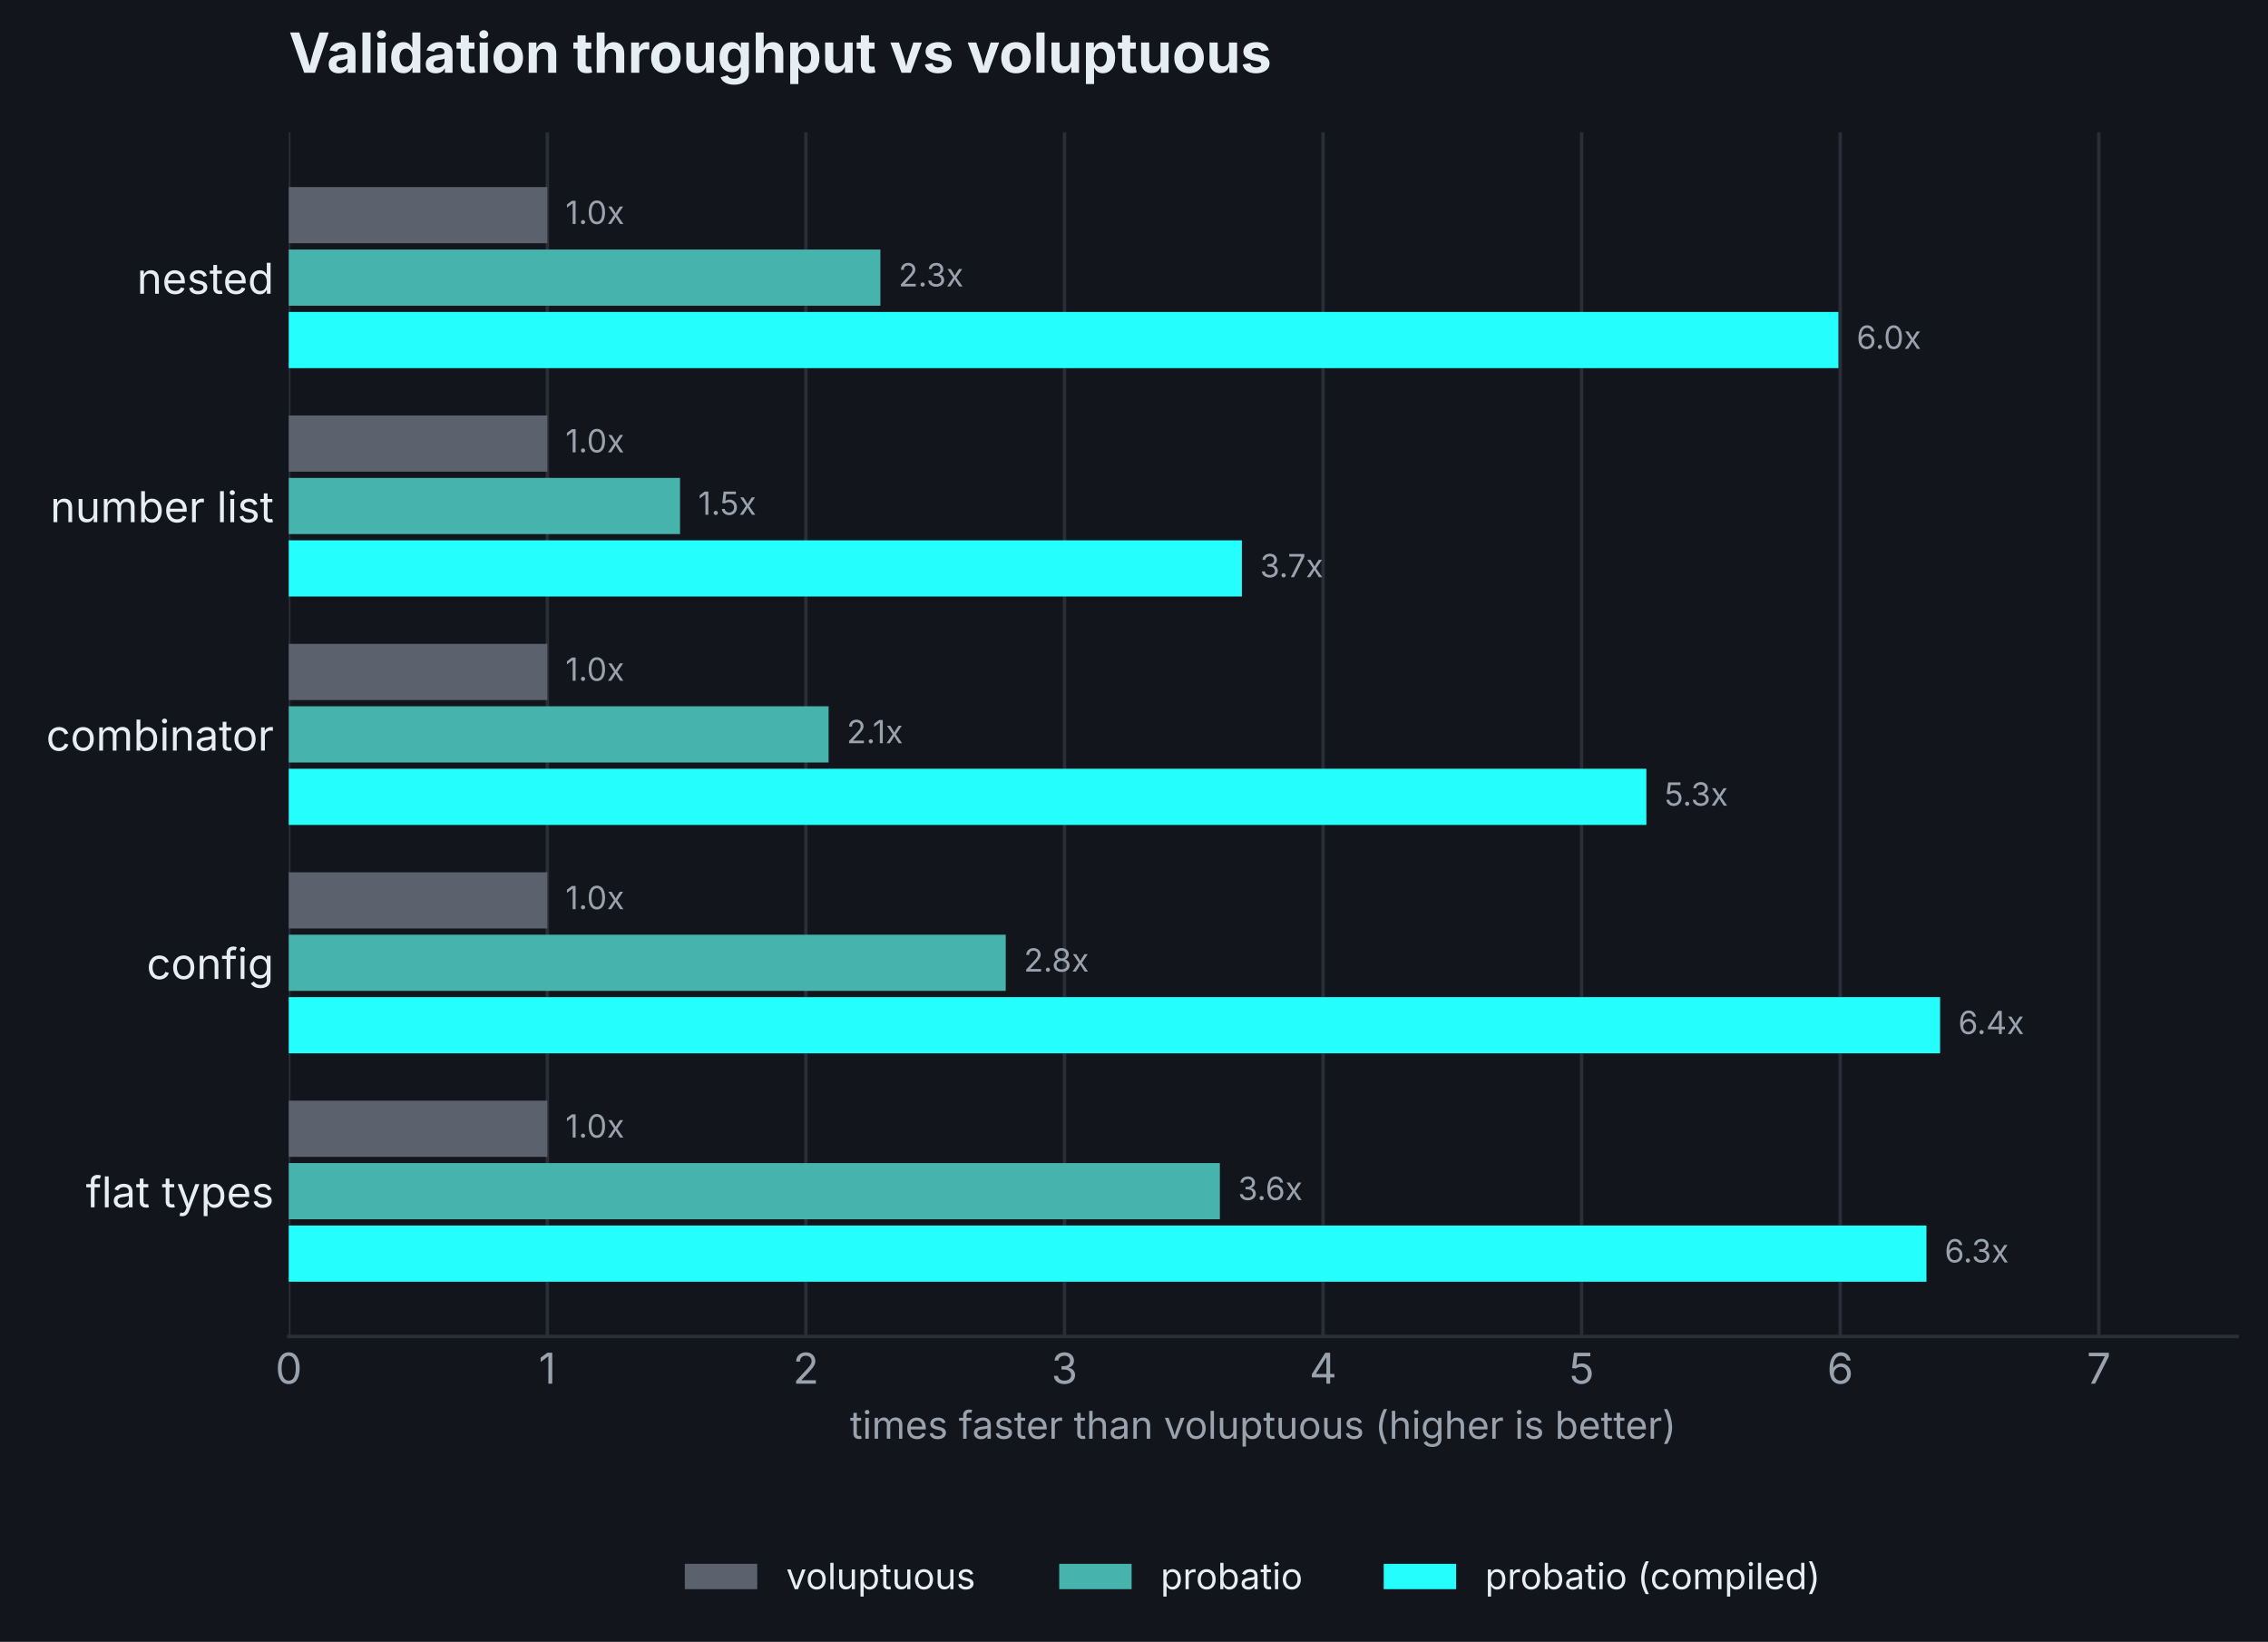
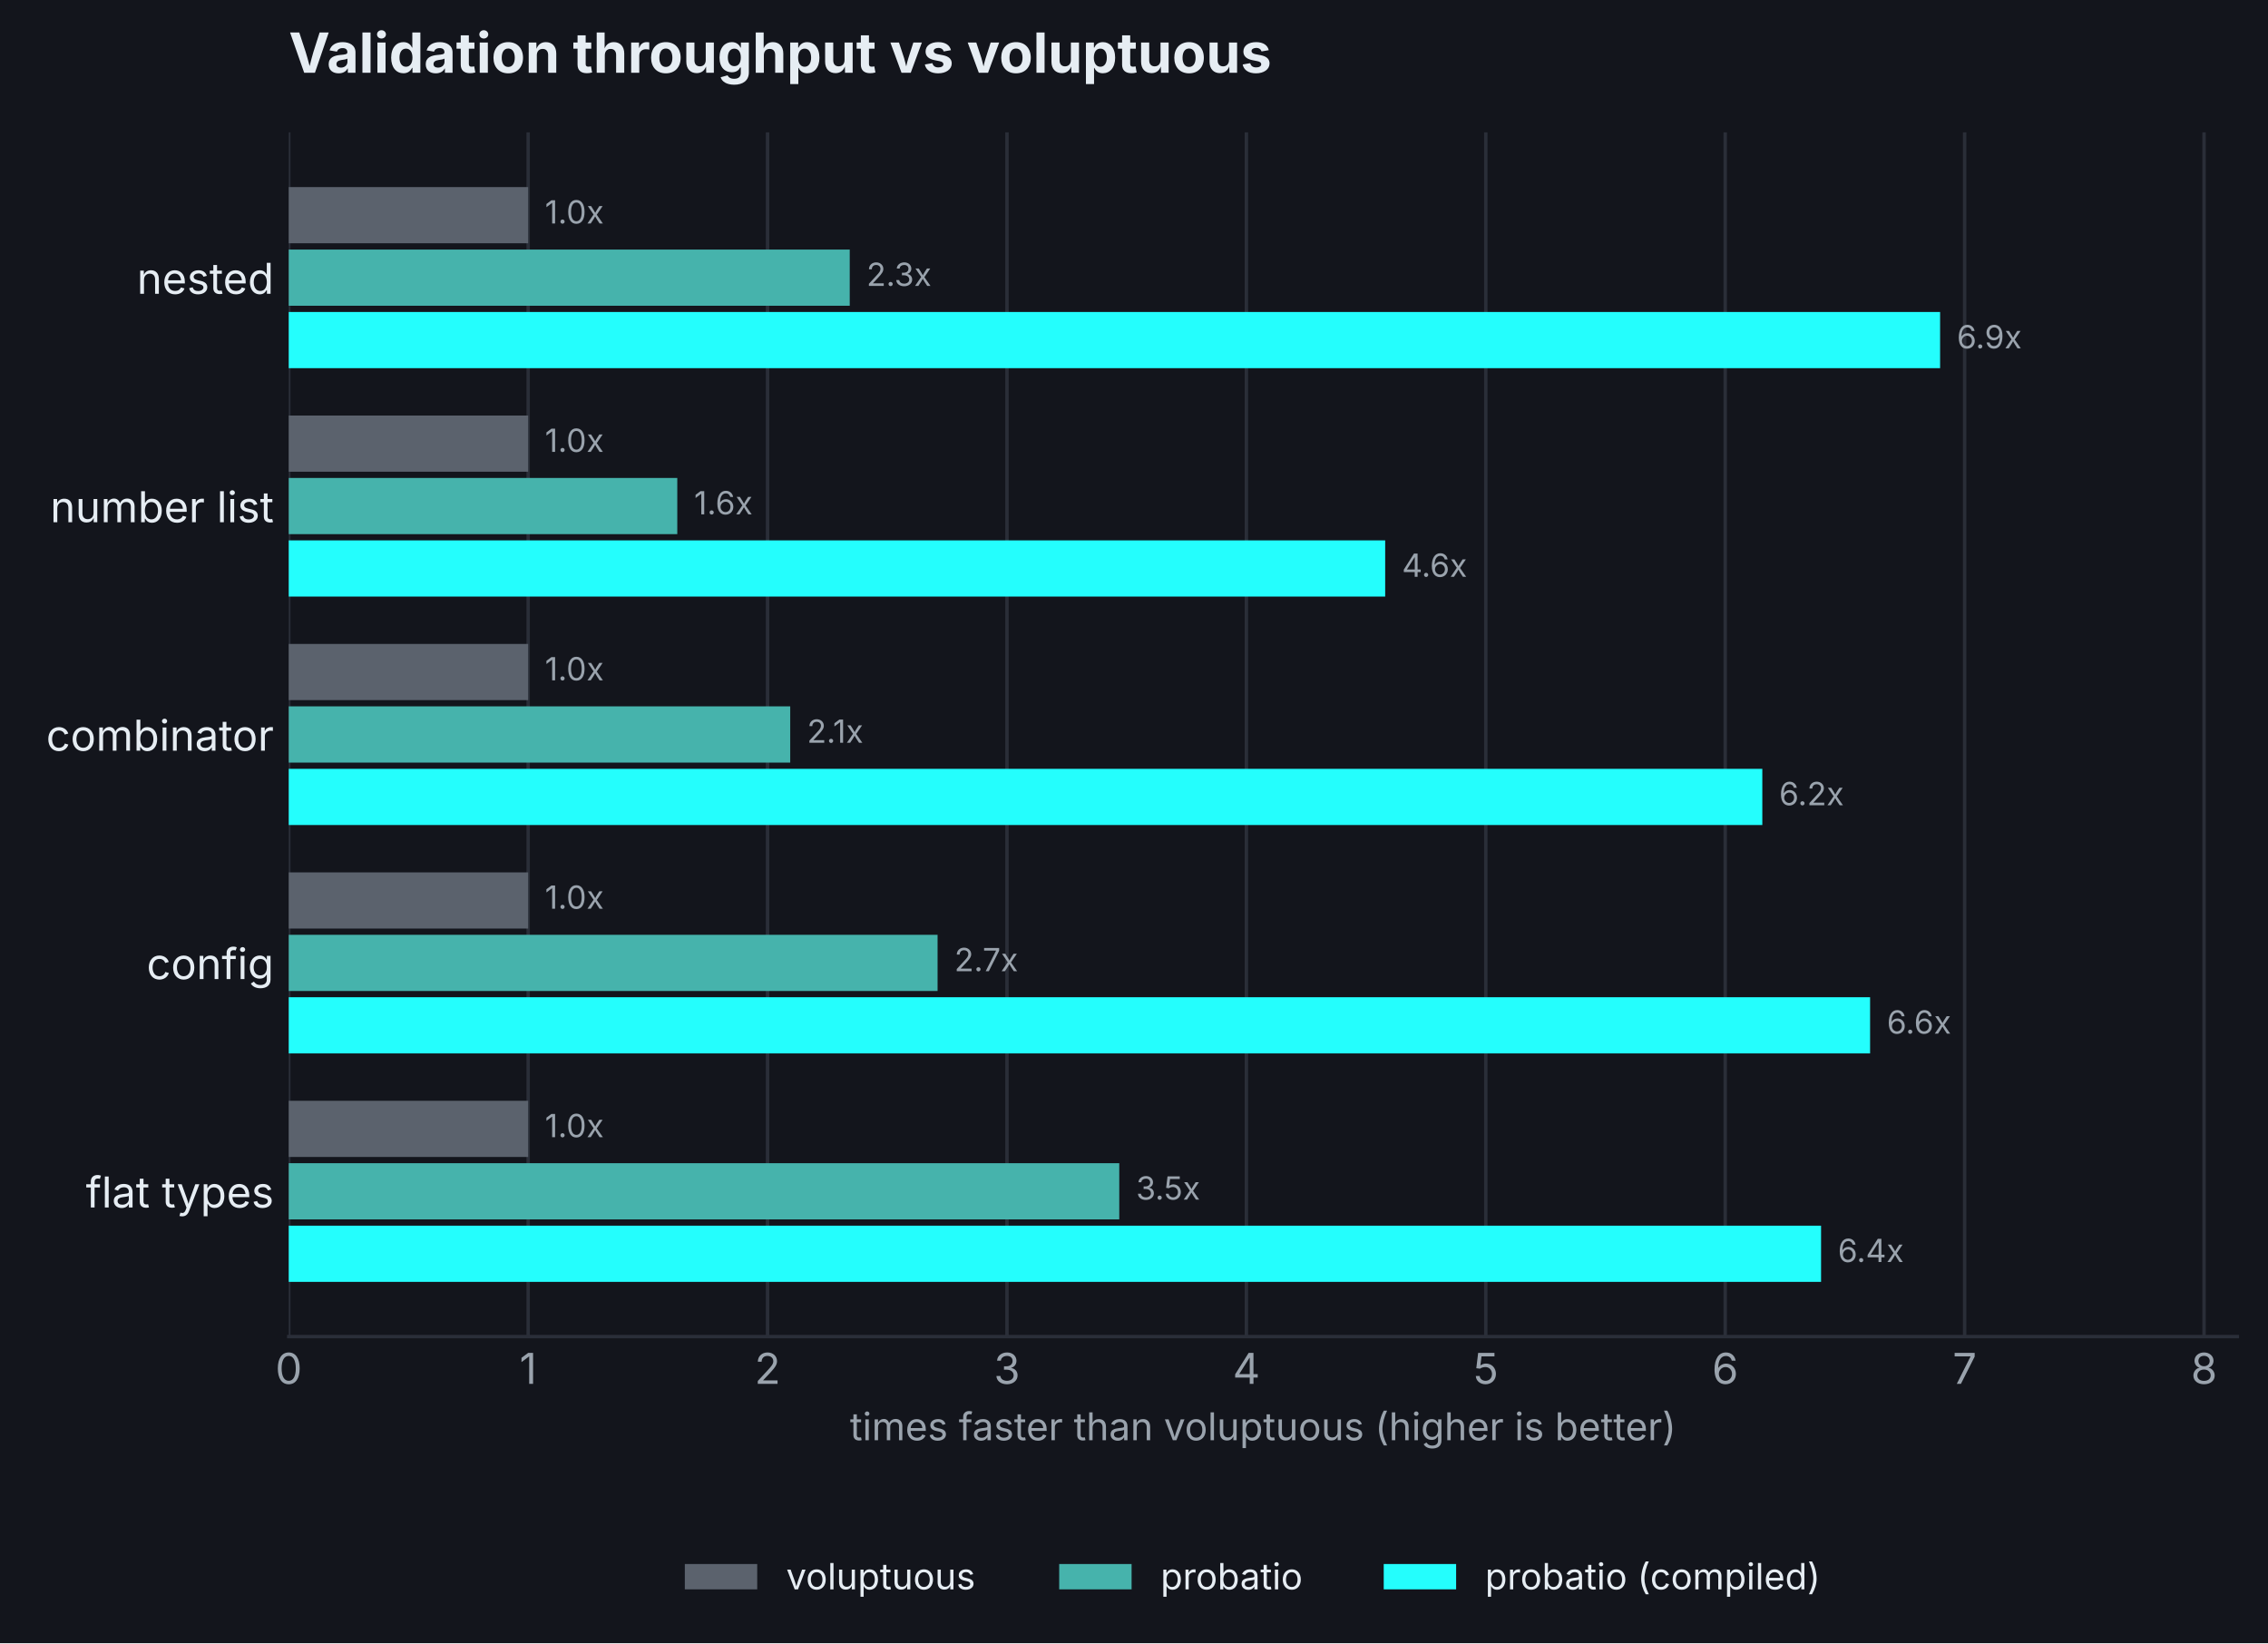
- <svg xmlns="http://www.w3.org/2000/svg" width="532.56pt" height="385.537pt" viewBox="0 0 532.56 385.537" version="1.1">
+ <svg xmlns="http://www.w3.org/2000/svg" width="532.56pt" height="385.812pt" viewBox="0 0 532.56 385.812" version="1.1">
  <defs>
    <style type="text/css">*{stroke-linejoin: round; stroke-linecap: butt}</style>
  </defs>
  <g id="figure_1">
    <g id="patch_1">
-       <path d="M 0 385.537 L 532.56 385.537 L 532.56 0 L 0 0 z " style="fill: #13151c" />
+       <path d="M 0 385.812 L 532.56 385.812 L 532.56 0 L 0 0 z " style="fill: #13151c" />
    </g>
    <g id="axes_1">
      <g id="patch_2">
        <path d="M 67.8 313.822 L 525.36 313.822 L 525.36 31.078 L 67.8 31.078 z " style="fill: #13151c" />
      </g>
      <g id="matplotlib.axis_1">
        <g id="xtick_1">
          <g id="line2d_1">
-             <path d="M 67.8 313.822 L 67.8 31.078 " clip-path="url(#p933a69282b)" style="fill: none; stroke: #2a2e38; stroke-width: 0.8; stroke-linecap: square" />
+             <path d="M 67.8 313.822 L 67.8 31.078 " clip-path="url(#p36a59b939f)" style="fill: none; stroke: #2a2e38; stroke-width: 0.8; stroke-linecap: square" />
          </g>
          <g id="line2d_2" />
          <g id="text_1">
-             <text style="font-size: 10px; font-family: 'Inter', 'Inter Variable', 'DejaVu Sans', sans-serif; text-anchor: middle; fill: #9aa3ad" x="67.8" y="324.92" transform="rotate(-0 67.8 324.9204)">0</text>
+             <text style="font-size: 10px; font-family: 'Inter', 'Inter Variable', 'DejaVu Sans', sans-serif; text-anchor: middle; fill: #9aa3ad" x="67.8" y="324.92" transform="rotate(-0 67.8 324.9196)">0</text>
          </g>
        </g>
        <g id="xtick_2">
          <g id="line2d_3">
-             <path d="M 128.519 313.822 L 128.519 31.078 " clip-path="url(#p933a69282b)" style="fill: none; stroke: #2a2e38; stroke-width: 0.8; stroke-linecap: square" />
+             <path d="M 124.018 313.822 L 124.018 31.078 " clip-path="url(#p36a59b939f)" style="fill: none; stroke: #2a2e38; stroke-width: 0.8; stroke-linecap: square" />
          </g>
          <g id="line2d_4" />
          <g id="text_2">
-             <text style="font-size: 10px; font-family: 'Inter', 'Inter Variable', 'DejaVu Sans', sans-serif; text-anchor: middle; fill: #9aa3ad" x="128.519" y="324.92" transform="rotate(-0 128.5186 324.9204)">1</text>
+             <text style="font-size: 10px; font-family: 'Inter', 'Inter Variable', 'DejaVu Sans', sans-serif; text-anchor: middle; fill: #9aa3ad" x="124.018" y="324.92" transform="rotate(-0 124.0177 324.9196)">1</text>
          </g>
        </g>
        <g id="xtick_3">
          <g id="line2d_5">
-             <path d="M 189.237 313.822 L 189.237 31.078 " clip-path="url(#p933a69282b)" style="fill: none; stroke: #2a2e38; stroke-width: 0.8; stroke-linecap: square" />
+             <path d="M 180.235 313.822 L 180.235 31.078 " clip-path="url(#p36a59b939f)" style="fill: none; stroke: #2a2e38; stroke-width: 0.8; stroke-linecap: square" />
          </g>
          <g id="line2d_6" />
          <g id="text_3">
-             <text style="font-size: 10px; font-family: 'Inter', 'Inter Variable', 'DejaVu Sans', sans-serif; text-anchor: middle; fill: #9aa3ad" x="189.237" y="324.92" transform="rotate(-0 189.2372 324.9204)">2</text>
+             <text style="font-size: 10px; font-family: 'Inter', 'Inter Variable', 'DejaVu Sans', sans-serif; text-anchor: middle; fill: #9aa3ad" x="180.235" y="324.92" transform="rotate(-0 180.2355 324.9196)">2</text>
          </g>
        </g>
        <g id="xtick_4">
          <g id="line2d_7">
-             <path d="M 249.956 313.822 L 249.956 31.078 " clip-path="url(#p933a69282b)" style="fill: none; stroke: #2a2e38; stroke-width: 0.8; stroke-linecap: square" />
+             <path d="M 236.453 313.822 L 236.453 31.078 " clip-path="url(#p36a59b939f)" style="fill: none; stroke: #2a2e38; stroke-width: 0.8; stroke-linecap: square" />
          </g>
          <g id="line2d_8" />
          <g id="text_4">
-             <text style="font-size: 10px; font-family: 'Inter', 'Inter Variable', 'DejaVu Sans', sans-serif; text-anchor: middle; fill: #9aa3ad" x="249.956" y="324.92" transform="rotate(-0 249.9559 324.9204)">3</text>
+             <text style="font-size: 10px; font-family: 'Inter', 'Inter Variable', 'DejaVu Sans', sans-serif; text-anchor: middle; fill: #9aa3ad" x="236.453" y="324.92" transform="rotate(-0 236.4532 324.9196)">3</text>
          </g>
        </g>
        <g id="xtick_5">
          <g id="line2d_9">
-             <path d="M 310.674 313.822 L 310.674 31.078 " clip-path="url(#p933a69282b)" style="fill: none; stroke: #2a2e38; stroke-width: 0.8; stroke-linecap: square" />
+             <path d="M 292.671 313.822 L 292.671 31.078 " clip-path="url(#p36a59b939f)" style="fill: none; stroke: #2a2e38; stroke-width: 0.8; stroke-linecap: square" />
          </g>
          <g id="line2d_10" />
          <g id="text_5">
-             <text style="font-size: 10px; font-family: 'Inter', 'Inter Variable', 'DejaVu Sans', sans-serif; text-anchor: middle; fill: #9aa3ad" x="310.674" y="324.92" transform="rotate(-0 310.6745 324.9204)">4</text>
+             <text style="font-size: 10px; font-family: 'Inter', 'Inter Variable', 'DejaVu Sans', sans-serif; text-anchor: middle; fill: #9aa3ad" x="292.671" y="324.92" transform="rotate(-0 292.6709 324.9196)">4</text>
          </g>
        </g>
        <g id="xtick_6">
          <g id="line2d_11">
-             <path d="M 371.393 313.822 L 371.393 31.078 " clip-path="url(#p933a69282b)" style="fill: none; stroke: #2a2e38; stroke-width: 0.8; stroke-linecap: square" />
+             <path d="M 348.889 313.822 L 348.889 31.078 " clip-path="url(#p36a59b939f)" style="fill: none; stroke: #2a2e38; stroke-width: 0.8; stroke-linecap: square" />
          </g>
          <g id="line2d_12" />
          <g id="text_6">
-             <text style="font-size: 10px; font-family: 'Inter', 'Inter Variable', 'DejaVu Sans', sans-serif; text-anchor: middle; fill: #9aa3ad" x="371.393" y="324.92" transform="rotate(-0 371.3931 324.9204)">5</text>
+             <text style="font-size: 10px; font-family: 'Inter', 'Inter Variable', 'DejaVu Sans', sans-serif; text-anchor: middle; fill: #9aa3ad" x="348.889" y="324.92" transform="rotate(-0 348.8887 324.9196)">5</text>
          </g>
        </g>
        <g id="xtick_7">
          <g id="line2d_13">
-             <path d="M 432.112 313.822 L 432.112 31.078 " clip-path="url(#p933a69282b)" style="fill: none; stroke: #2a2e38; stroke-width: 0.8; stroke-linecap: square" />
+             <path d="M 405.106 313.822 L 405.106 31.078 " clip-path="url(#p36a59b939f)" style="fill: none; stroke: #2a2e38; stroke-width: 0.8; stroke-linecap: square" />
          </g>
          <g id="line2d_14" />
          <g id="text_7">
-             <text style="font-size: 10px; font-family: 'Inter', 'Inter Variable', 'DejaVu Sans', sans-serif; text-anchor: middle; fill: #9aa3ad" x="432.112" y="324.92" transform="rotate(-0 432.1117 324.9204)">6</text>
+             <text style="font-size: 10px; font-family: 'Inter', 'Inter Variable', 'DejaVu Sans', sans-serif; text-anchor: middle; fill: #9aa3ad" x="405.106" y="324.92" transform="rotate(-0 405.1064 324.9196)">6</text>
          </g>
        </g>
        <g id="xtick_8">
          <g id="line2d_15">
-             <path d="M 492.83 313.822 L 492.83 31.078 " clip-path="url(#p933a69282b)" style="fill: none; stroke: #2a2e38; stroke-width: 0.8; stroke-linecap: square" />
+             <path d="M 461.324 313.822 L 461.324 31.078 " clip-path="url(#p36a59b939f)" style="fill: none; stroke: #2a2e38; stroke-width: 0.8; stroke-linecap: square" />
          </g>
          <g id="line2d_16" />
          <g id="text_8">
-             <text style="font-size: 10px; font-family: 'Inter', 'Inter Variable', 'DejaVu Sans', sans-serif; text-anchor: middle; fill: #9aa3ad" x="492.83" y="324.92" transform="rotate(-0 492.8304 324.9204)">7</text>
-           </g>
-         </g>
-         <g id="text_9">
-           <text style="font-size: 9px; font-family: 'Inter', 'Inter Variable', 'DejaVu Sans', sans-serif; text-anchor: middle; fill: #9aa3ad" x="296.58" y="337.839" transform="rotate(-0 296.58 337.8387)">times faster than voluptuous (higher is better)</text>
+             <text style="font-size: 10px; font-family: 'Inter', 'Inter Variable', 'DejaVu Sans', sans-serif; text-anchor: middle; fill: #9aa3ad" x="461.324" y="324.92" transform="rotate(-0 461.3241 324.9196)">7</text>
+           </g>
+         </g>
+         <g id="xtick_9">
+           <g id="line2d_17">
+             <path d="M 517.542 313.822 L 517.542 31.078 " clip-path="url(#p36a59b939f)" style="fill: none; stroke: #2a2e38; stroke-width: 0.8; stroke-linecap: square" />
+           </g>
+           <g id="line2d_18" />
+           <g id="text_9">
+             <text style="font-size: 10px; font-family: 'Inter', 'Inter Variable', 'DejaVu Sans', sans-serif; text-anchor: middle; fill: #9aa3ad" x="517.542" y="324.92" transform="rotate(-0 517.5419 324.9196)">8</text>
+           </g>
+         </g>
+         <g id="text_10">
+           <text style="font-size: 9px; font-family: 'Inter', 'Inter Variable', 'DejaVu Sans', sans-serif; text-anchor: middle; fill: #9aa3ad" x="296.58" y="338.161" transform="rotate(-0 296.58 338.1606)">times faster than voluptuous (higher is better)</text>
        </g>
      </g>
      <g id="matplotlib.axis_2">
        <g id="ytick_1">
-           <g id="line2d_17" />
-           <g id="text_10">
+           <g id="line2d_19" />
+           <g id="text_11">
            <text style="font-size: 10px; font-family: 'Inter', 'Inter Variable', 'DejaVu Sans', sans-serif; text-anchor: end; fill: #e6edf3" x="64.3" y="283.513" transform="rotate(-0 64.3 283.5131)">flat types</text>
          </g>
        </g>
        <g id="ytick_2">
-           <g id="line2d_18" />
-           <g id="text_11">
+           <g id="line2d_20" />
+           <g id="text_12">
            <text style="font-size: 10px; font-family: 'Inter', 'Inter Variable', 'DejaVu Sans', sans-serif; text-anchor: end; fill: #e6edf3" x="64.3" y="229.881" transform="rotate(-0 64.3 229.8811)">config</text>
          </g>
        </g>
        <g id="ytick_3">
-           <g id="line2d_19" />
-           <g id="text_12">
+           <g id="line2d_21" />
+           <g id="text_13">
            <text style="font-size: 10px; font-family: 'Inter', 'Inter Variable', 'DejaVu Sans', sans-serif; text-anchor: end; fill: #e6edf3" x="64.3" y="176.249" transform="rotate(-0 64.3 176.2492)">combinator</text>
          </g>
        </g>
        <g id="ytick_4">
-           <g id="line2d_20" />
-           <g id="text_13">
+           <g id="line2d_22" />
+           <g id="text_14">
            <text style="font-size: 10px; font-family: 'Inter', 'Inter Variable', 'DejaVu Sans', sans-serif; text-anchor: end; fill: #e6edf3" x="64.3" y="122.617" transform="rotate(-0 64.3 122.6172)">number list</text>
          </g>
        </g>
        <g id="ytick_5">
-           <g id="line2d_21" />
-           <g id="text_14">
+           <g id="line2d_23" />
+           <g id="text_15">
            <text style="font-size: 10px; font-family: 'Inter', 'Inter Variable', 'DejaVu Sans', sans-serif; text-anchor: end; fill: #e6edf3" x="64.3" y="68.985" transform="rotate(-0 64.3 68.98531)">nested</text>
          </g>
        </g>
      </g>
      <g id="patch_3">
        <path d="M 67.8 313.822 L 525.36 313.822 " style="fill: none; stroke: #2a2e38; stroke-width: 0.8; stroke-linejoin: miter; stroke-linecap: square" />
      </g>
      <g id="patch_4">
-         <path d="M 67.8 271.651 L 128.519 271.651 L 128.519 258.458 L 67.8 258.458 z " clip-path="url(#p933a69282b)" style="fill: #5b626d" />
+         <path d="M 67.8 271.651 L 124.018 271.651 L 124.018 258.458 L 67.8 258.458 z " clip-path="url(#p36a59b939f)" style="fill: #5b626d" />
      </g>
      <g id="patch_5">
-         <path d="M 67.8 218.019 L 128.519 218.019 L 128.519 204.826 L 67.8 204.826 z " clip-path="url(#p933a69282b)" style="fill: #5b626d" />
+         <path d="M 67.8 218.019 L 124.018 218.019 L 124.018 204.826 L 67.8 204.826 z " clip-path="url(#p36a59b939f)" style="fill: #5b626d" />
      </g>
      <g id="patch_6">
-         <path d="M 67.8 164.387 L 128.519 164.387 L 128.519 151.194 L 67.8 151.194 z " clip-path="url(#p933a69282b)" style="fill: #5b626d" />
+         <path d="M 67.8 164.387 L 124.018 164.387 L 124.018 151.194 L 67.8 151.194 z " clip-path="url(#p36a59b939f)" style="fill: #5b626d" />
      </g>
      <g id="patch_7">
-         <path d="M 67.8 110.755 L 128.519 110.755 L 128.519 97.562 L 67.8 97.562 z " clip-path="url(#p933a69282b)" style="fill: #5b626d" />
+         <path d="M 67.8 110.755 L 124.018 110.755 L 124.018 97.562 L 67.8 97.562 z " clip-path="url(#p36a59b939f)" style="fill: #5b626d" />
      </g>
      <g id="patch_8">
-         <path d="M 67.8 57.123 L 128.519 57.123 L 128.519 43.93 L 67.8 43.93 z " clip-path="url(#p933a69282b)" style="fill: #5b626d" />
+         <path d="M 67.8 57.123 L 124.018 57.123 L 124.018 43.93 L 67.8 43.93 z " clip-path="url(#p36a59b939f)" style="fill: #5b626d" />
      </g>
      <g id="patch_9">
-         <path d="M 67.8 286.311 L 286.445 286.311 L 286.445 273.117 L 67.8 273.117 z " clip-path="url(#p933a69282b)" style="fill: #46b3ac" />
+         <path d="M 67.8 286.311 L 262.821 286.311 L 262.821 273.117 L 67.8 273.117 z " clip-path="url(#p36a59b939f)" style="fill: #46b3ac" />
      </g>
      <g id="patch_10">
-         <path d="M 67.8 232.679 L 236.16 232.679 L 236.16 219.485 L 67.8 219.485 z " clip-path="url(#p933a69282b)" style="fill: #46b3ac" />
+         <path d="M 67.8 232.679 L 220.157 232.679 L 220.157 219.485 L 67.8 219.485 z " clip-path="url(#p36a59b939f)" style="fill: #46b3ac" />
      </g>
      <g id="patch_11">
-         <path d="M 67.8 179.047 L 194.563 179.047 L 194.563 165.853 L 67.8 165.853 z " clip-path="url(#p933a69282b)" style="fill: #46b3ac" />
+         <path d="M 67.8 179.047 L 185.556 179.047 L 185.556 165.853 L 67.8 165.853 z " clip-path="url(#p36a59b939f)" style="fill: #46b3ac" />
      </g>
      <g id="patch_12">
-         <path d="M 67.8 125.415 L 159.686 125.415 L 159.686 112.221 L 67.8 112.221 z " clip-path="url(#p933a69282b)" style="fill: #46b3ac" />
+         <path d="M 67.8 125.415 L 159.038 125.415 L 159.038 112.221 L 67.8 112.221 z " clip-path="url(#p36a59b939f)" style="fill: #46b3ac" />
      </g>
      <g id="patch_13">
-         <path d="M 67.8 71.783 L 206.733 71.783 L 206.733 58.589 L 67.8 58.589 z " clip-path="url(#p933a69282b)" style="fill: #46b3ac" />
+         <path d="M 67.8 71.783 L 199.533 71.783 L 199.533 58.589 L 67.8 58.589 z " clip-path="url(#p36a59b939f)" style="fill: #46b3ac" />
      </g>
      <g id="patch_14">
-         <path d="M 67.8 300.97 L 452.359 300.97 L 452.359 287.777 L 67.8 287.777 z " clip-path="url(#p933a69282b)" style="fill: #24fefd" />
+         <path d="M 67.8 300.97 L 427.613 300.97 L 427.613 287.777 L 67.8 287.777 z " clip-path="url(#p36a59b939f)" style="fill: #24fefd" />
      </g>
      <g id="patch_15">
-         <path d="M 67.8 247.338 L 455.563 247.338 L 455.563 234.145 L 67.8 234.145 z " clip-path="url(#p933a69282b)" style="fill: #24fefd" />
+         <path d="M 67.8 247.338 L 439.124 247.338 L 439.124 234.145 L 67.8 234.145 z " clip-path="url(#p36a59b939f)" style="fill: #24fefd" />
      </g>
      <g id="patch_16">
-         <path d="M 67.8 193.706 L 386.589 193.706 L 386.589 180.513 L 67.8 180.513 z " clip-path="url(#p933a69282b)" style="fill: #24fefd" />
+         <path d="M 67.8 193.706 L 413.819 193.706 L 413.819 180.513 L 67.8 180.513 z " clip-path="url(#p36a59b939f)" style="fill: #24fefd" />
      </g>
      <g id="patch_17">
-         <path d="M 67.8 140.074 L 291.61 140.074 L 291.61 126.881 L 67.8 126.881 z " clip-path="url(#p933a69282b)" style="fill: #24fefd" />
+         <path d="M 67.8 140.074 L 325.263 140.074 L 325.263 126.881 L 67.8 126.881 z " clip-path="url(#p36a59b939f)" style="fill: #24fefd" />
      </g>
      <g id="patch_18">
-         <path d="M 67.8 86.442 L 431.69 86.442 L 431.69 73.249 L 67.8 73.249 z " clip-path="url(#p933a69282b)" style="fill: #24fefd" />
-       </g>
-       <g id="text_15">
-         <text style="font-size: 7.5px; font-family: 'Inter', 'Inter Variable', 'DejaVu Sans', sans-serif; text-anchor: start; fill: #9aa3ad" x="132.769" y="267.124" transform="rotate(-0 132.7689 267.124)">1.0x</text>
+         <path d="M 67.8 86.442 L 455.563 86.442 L 455.563 73.249 L 67.8 73.249 z " clip-path="url(#p36a59b939f)" style="fill: #24fefd" />
      </g>
      <g id="text_16">
-         <text style="font-size: 7.5px; font-family: 'Inter', 'Inter Variable', 'DejaVu Sans', sans-serif; text-anchor: start; fill: #9aa3ad" x="132.769" y="213.492" transform="rotate(-0 132.7689 213.492)">1.0x</text>
+         <text style="font-size: 7.5px; font-family: 'Inter', 'Inter Variable', 'DejaVu Sans', sans-serif; text-anchor: start; fill: #9aa3ad" x="127.953" y="267.003" transform="rotate(-0 127.953 267.0027)">1.0x</text>
      </g>
      <g id="text_17">
-         <text style="font-size: 7.5px; font-family: 'Inter', 'Inter Variable', 'DejaVu Sans', sans-serif; text-anchor: start; fill: #9aa3ad" x="132.769" y="159.86" transform="rotate(-0 132.7689 159.8601)">1.0x</text>
+         <text style="font-size: 7.5px; font-family: 'Inter', 'Inter Variable', 'DejaVu Sans', sans-serif; text-anchor: start; fill: #9aa3ad" x="127.953" y="213.371" transform="rotate(-0 127.953 213.3708)">1.0x</text>
      </g>
      <g id="text_18">
-         <text style="font-size: 7.5px; font-family: 'Inter', 'Inter Variable', 'DejaVu Sans', sans-serif; text-anchor: start; fill: #9aa3ad" x="132.769" y="106.228" transform="rotate(-0 132.7689 106.2282)">1.0x</text>
+         <text style="font-size: 7.5px; font-family: 'Inter', 'Inter Variable', 'DejaVu Sans', sans-serif; text-anchor: start; fill: #9aa3ad" x="127.953" y="159.739" transform="rotate(-0 127.953 159.7388)">1.0x</text>
      </g>
      <g id="text_19">
-         <text style="font-size: 7.5px; font-family: 'Inter', 'Inter Variable', 'DejaVu Sans', sans-serif; text-anchor: start; fill: #9aa3ad" x="132.769" y="52.596" transform="rotate(-0 132.7689 52.59623)">1.0x</text>
+         <text style="font-size: 7.5px; font-family: 'Inter', 'Inter Variable', 'DejaVu Sans', sans-serif; text-anchor: start; fill: #9aa3ad" x="127.953" y="106.107" transform="rotate(-0 127.953 106.1069)">1.0x</text>
      </g>
      <g id="text_20">
-         <text style="font-size: 7.5px; font-family: 'Inter', 'Inter Variable', 'DejaVu Sans', sans-serif; text-anchor: start; fill: #9aa3ad" x="290.696" y="281.783" transform="rotate(-0 290.6956 281.7834)">3.6x</text>
+         <text style="font-size: 7.5px; font-family: 'Inter', 'Inter Variable', 'DejaVu Sans', sans-serif; text-anchor: start; fill: #9aa3ad" x="127.953" y="52.475" transform="rotate(-0 127.953 52.47494)">1.0x</text>
      </g>
      <g id="text_21">
-         <text style="font-size: 7.5px; font-family: 'Inter', 'Inter Variable', 'DejaVu Sans', sans-serif; text-anchor: start; fill: #9aa3ad" x="240.41" y="228.151" transform="rotate(-0 240.4099 228.1514)">2.8x</text>
+         <text style="font-size: 7.5px; font-family: 'Inter', 'Inter Variable', 'DejaVu Sans', sans-serif; text-anchor: start; fill: #9aa3ad" x="266.756" y="281.662" transform="rotate(-0 266.7565 281.6621)">3.5x</text>
      </g>
      <g id="text_22">
-         <text style="font-size: 7.5px; font-family: 'Inter', 'Inter Variable', 'DejaVu Sans', sans-serif; text-anchor: start; fill: #9aa3ad" x="198.813" y="174.519" transform="rotate(-0 198.8135 174.5195)">2.1x</text>
+         <text style="font-size: 7.5px; font-family: 'Inter', 'Inter Variable', 'DejaVu Sans', sans-serif; text-anchor: start; fill: #9aa3ad" x="224.092" y="228.03" transform="rotate(-0 224.0918 228.0301)">2.7x</text>
      </g>
      <g id="text_23">
-         <text style="font-size: 7.5px; font-family: 'Inter', 'Inter Variable', 'DejaVu Sans', sans-serif; text-anchor: start; fill: #9aa3ad" x="163.937" y="120.888" transform="rotate(-0 163.9367 120.8876)">1.5x</text>
+         <text style="font-size: 7.5px; font-family: 'Inter', 'Inter Variable', 'DejaVu Sans', sans-serif; text-anchor: start; fill: #9aa3ad" x="189.492" y="174.398" transform="rotate(-0 189.4916 174.3982)">2.1x</text>
      </g>
      <g id="text_24">
-         <text style="font-size: 7.5px; font-family: 'Inter', 'Inter Variable', 'DejaVu Sans', sans-serif; text-anchor: start; fill: #9aa3ad" x="210.983" y="67.256" transform="rotate(-0 210.9829 67.25562)">2.3x</text>
+         <text style="font-size: 7.5px; font-family: 'Inter', 'Inter Variable', 'DejaVu Sans', sans-serif; text-anchor: start; fill: #9aa3ad" x="162.974" y="120.766" transform="rotate(-0 162.9735 120.7663)">1.6x</text>
      </g>
      <g id="text_25">
-         <text style="font-size: 7.5px; font-family: 'Inter', 'Inter Variable', 'DejaVu Sans', sans-serif; text-anchor: start; fill: #9aa3ad" x="456.61" y="296.443" transform="rotate(-0 456.6095 296.4428)">6.3x</text>
+         <text style="font-size: 7.5px; font-family: 'Inter', 'Inter Variable', 'DejaVu Sans', sans-serif; text-anchor: start; fill: #9aa3ad" x="203.469" y="67.134" transform="rotate(-0 203.4687 67.13434)">2.3x</text>
      </g>
      <g id="text_26">
-         <text style="font-size: 7.5px; font-family: 'Inter', 'Inter Variable', 'DejaVu Sans', sans-serif; text-anchor: start; fill: #9aa3ad" x="459.813" y="242.811" transform="rotate(-0 459.813 242.8108)">6.4x</text>
+         <text style="font-size: 7.5px; font-family: 'Inter', 'Inter Variable', 'DejaVu Sans', sans-serif; text-anchor: start; fill: #9aa3ad" x="431.548" y="296.321" transform="rotate(-0 431.5483 296.3215)">6.4x</text>
      </g>
      <g id="text_27">
-         <text style="font-size: 7.5px; font-family: 'Inter', 'Inter Variable', 'DejaVu Sans', sans-serif; text-anchor: start; fill: #9aa3ad" x="390.84" y="189.179" transform="rotate(-0 390.8397 189.1789)">5.3x</text>
+         <text style="font-size: 7.5px; font-family: 'Inter', 'Inter Variable', 'DejaVu Sans', sans-serif; text-anchor: start; fill: #9aa3ad" x="443.06" y="242.69" transform="rotate(-0 443.0596 242.6895)">6.6x</text>
      </g>
      <g id="text_28">
-         <text style="font-size: 7.5px; font-family: 'Inter', 'Inter Variable', 'DejaVu Sans', sans-serif; text-anchor: start; fill: #9aa3ad" x="295.86" y="135.547" transform="rotate(-0 295.8604 135.547)">3.7x</text>
+         <text style="font-size: 7.5px; font-family: 'Inter', 'Inter Variable', 'DejaVu Sans', sans-serif; text-anchor: start; fill: #9aa3ad" x="417.755" y="189.058" transform="rotate(-0 417.7545 189.0576)">6.2x</text>
      </g>
      <g id="text_29">
-         <text style="font-size: 7.5px; font-family: 'Inter', 'Inter Variable', 'DejaVu Sans', sans-serif; text-anchor: start; fill: #9aa3ad" x="435.94" y="81.915" transform="rotate(-0 435.9401 81.91502)">6.0x</text>
+         <text style="font-size: 7.5px; font-family: 'Inter', 'Inter Variable', 'DejaVu Sans', sans-serif; text-anchor: start; fill: #9aa3ad" x="329.198" y="135.426" transform="rotate(-0 329.1982 135.4257)">4.6x</text>
      </g>
      <g id="text_30">
+         <text style="font-size: 7.5px; font-family: 'Inter', 'Inter Variable', 'DejaVu Sans', sans-serif; text-anchor: start; fill: #9aa3ad" x="459.498" y="81.794" transform="rotate(-0 459.498 81.79373)">6.9x</text>
+       </g>
+       <g id="text_31">
        <text style="font-weight: 700; font-size: 13px; font-family: 'Inter', 'Inter Variable', 'DejaVu Sans', sans-serif; text-anchor: start; fill: #e6edf3" x="67.8" y="17.078" transform="rotate(-0 67.8 17.07797)">Validation throughput vs voluptuous</text>
      </g>
      <g id="legend_1">
        <g id="patch_19">
-           <path d="M 160.808 373.17 L 177.808 373.17 L 177.808 367.22 L 160.808 367.22 z " style="fill: #5b626d" />
-         </g>
-         <g id="text_31">
-           <text style="font-size: 8.5px; font-family: 'Inter', 'Inter Variable', 'DejaVu Sans', sans-serif; text-anchor: start; fill: #e6edf3" x="184.608" y="373.17" transform="rotate(-0 184.6078 373.1697)">voluptuous</text>
+           <path d="M 160.804 373.17 L 177.804 373.17 L 177.804 367.22 L 160.804 367.22 z " style="fill: #5b626d" />
+         </g>
+         <g id="text_32">
+           <text style="font-size: 8.5px; font-family: 'Inter', 'Inter Variable', 'DejaVu Sans', sans-serif; text-anchor: start; fill: #e6edf3" x="184.604" y="373.17" transform="rotate(-0 184.6038 373.1697)">voluptuous</text>
        </g>
        <g id="patch_20">
-           <path d="M 248.719 373.17 L 265.719 373.17 L 265.719 367.22 L 248.719 367.22 z " style="fill: #46b3ac" />
-         </g>
-         <g id="text_32">
-           <text style="font-size: 8.5px; font-family: 'Inter', 'Inter Variable', 'DejaVu Sans', sans-serif; text-anchor: start; fill: #e6edf3" x="272.519" y="373.17" transform="rotate(-0 272.519 373.1697)">probatio</text>
+           <path d="M 248.715 373.17 L 265.715 373.17 L 265.715 367.22 L 248.715 367.22 z " style="fill: #46b3ac" />
+         </g>
+         <g id="text_33">
+           <text style="font-size: 8.5px; font-family: 'Inter', 'Inter Variable', 'DejaVu Sans', sans-serif; text-anchor: start; fill: #e6edf3" x="272.515" y="373.17" transform="rotate(-0 272.515 373.1697)">probatio</text>
        </g>
        <g id="patch_21">
          <path d="M 324.919 373.17 L 341.919 373.17 L 341.919 367.22 L 324.919 367.22 z " style="fill: #24fefd" />
        </g>
-         <g id="text_33">
+         <g id="text_34">
          <text style="font-size: 8.5px; font-family: 'Inter', 'Inter Variable', 'DejaVu Sans', sans-serif; text-anchor: start; fill: #e6edf3" x="348.719" y="373.17" transform="rotate(-0 348.7189 373.1697)">probatio (compiled)</text>
        </g>
      </g>
    </g>
  </g>
  <defs>
-     <clipPath id="p933a69282b">
+     <clipPath id="p36a59b939f">
      <rect x="67.8" y="31.078" width="457.56" height="282.744" />
    </clipPath>
  </defs>
</svg>
